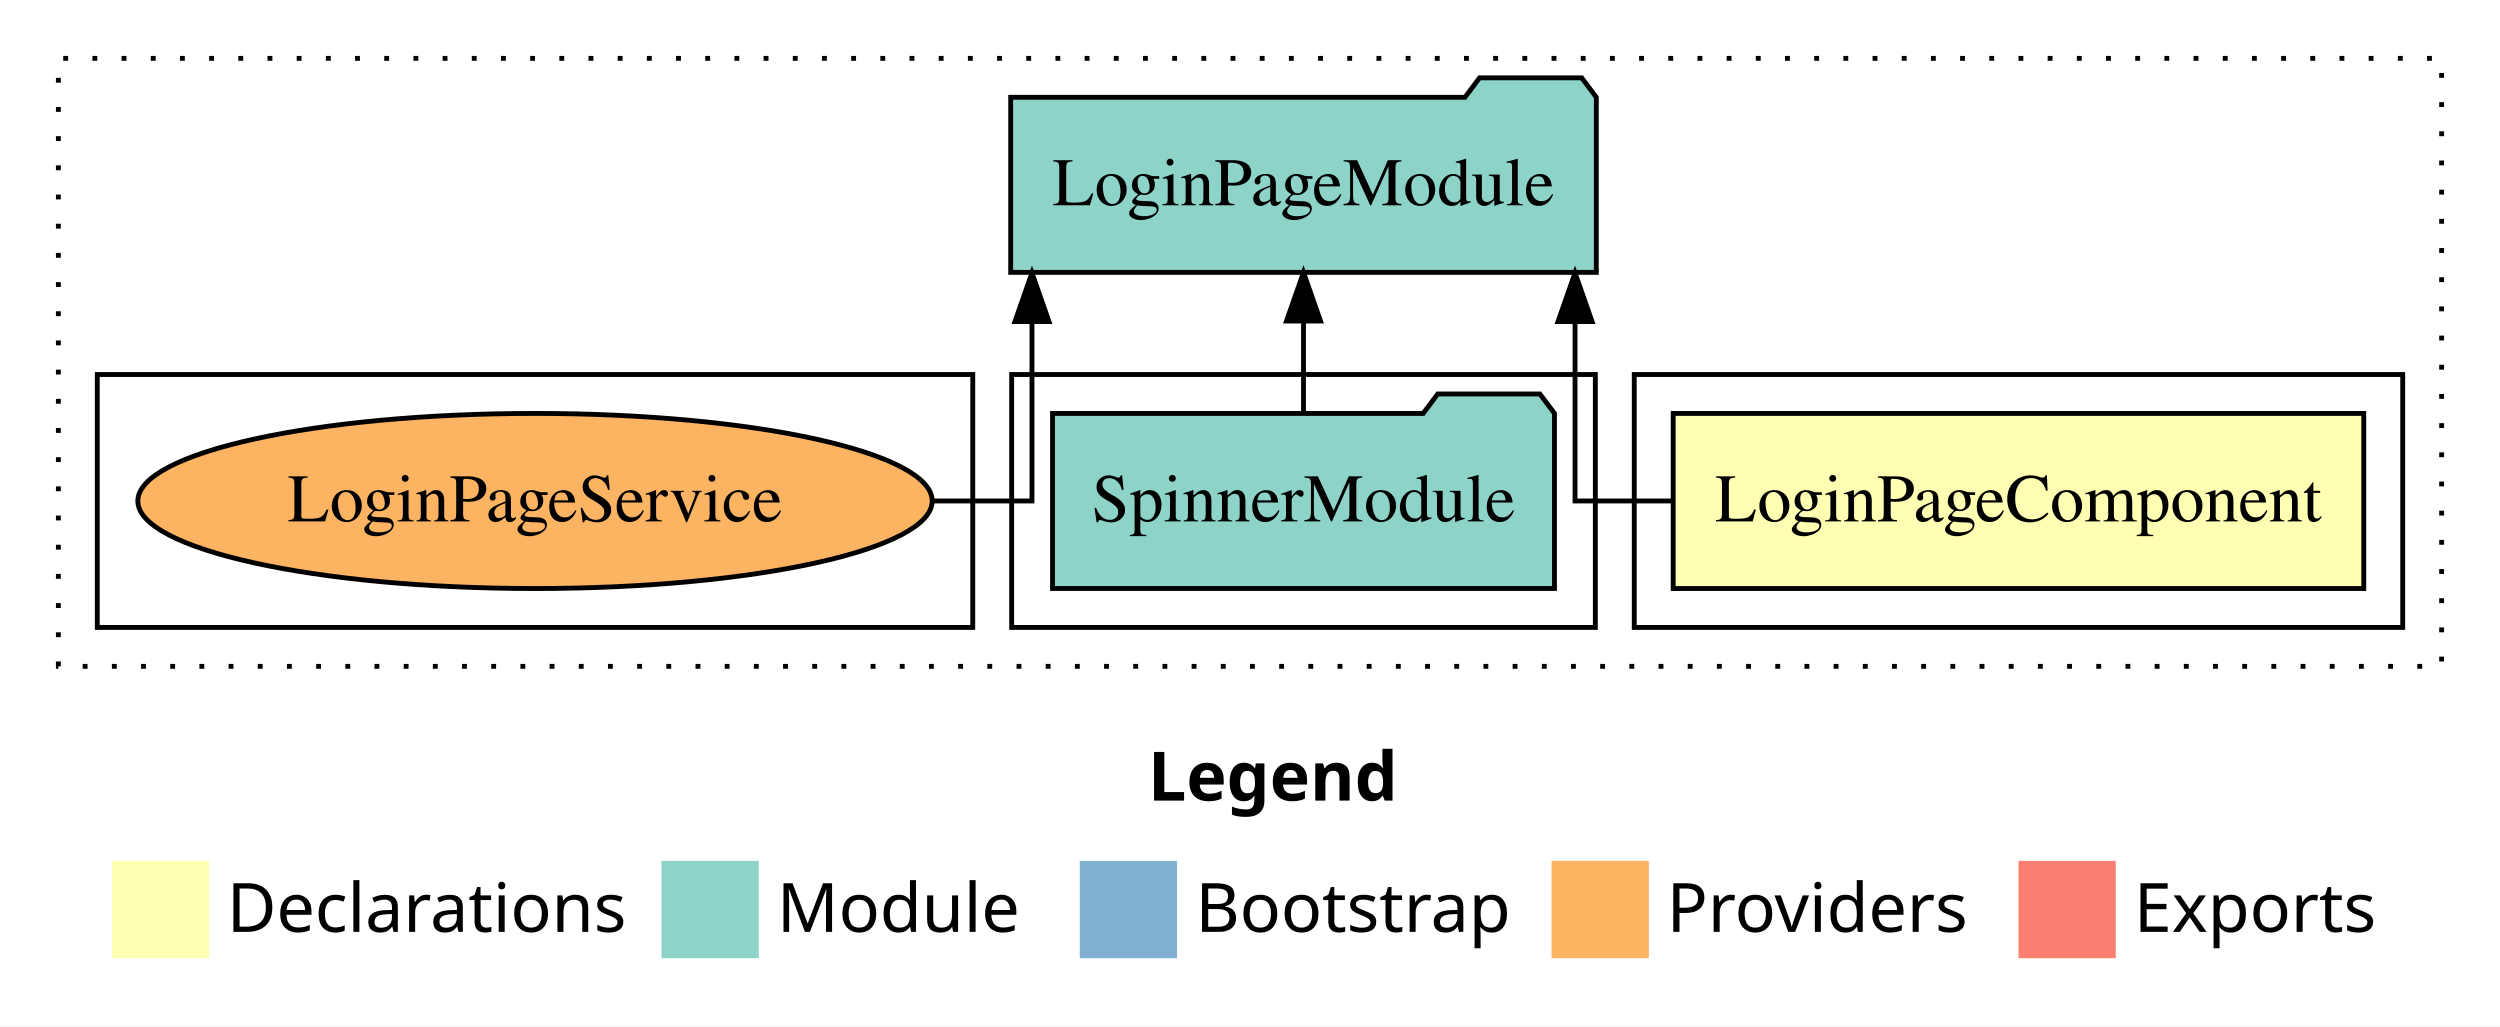
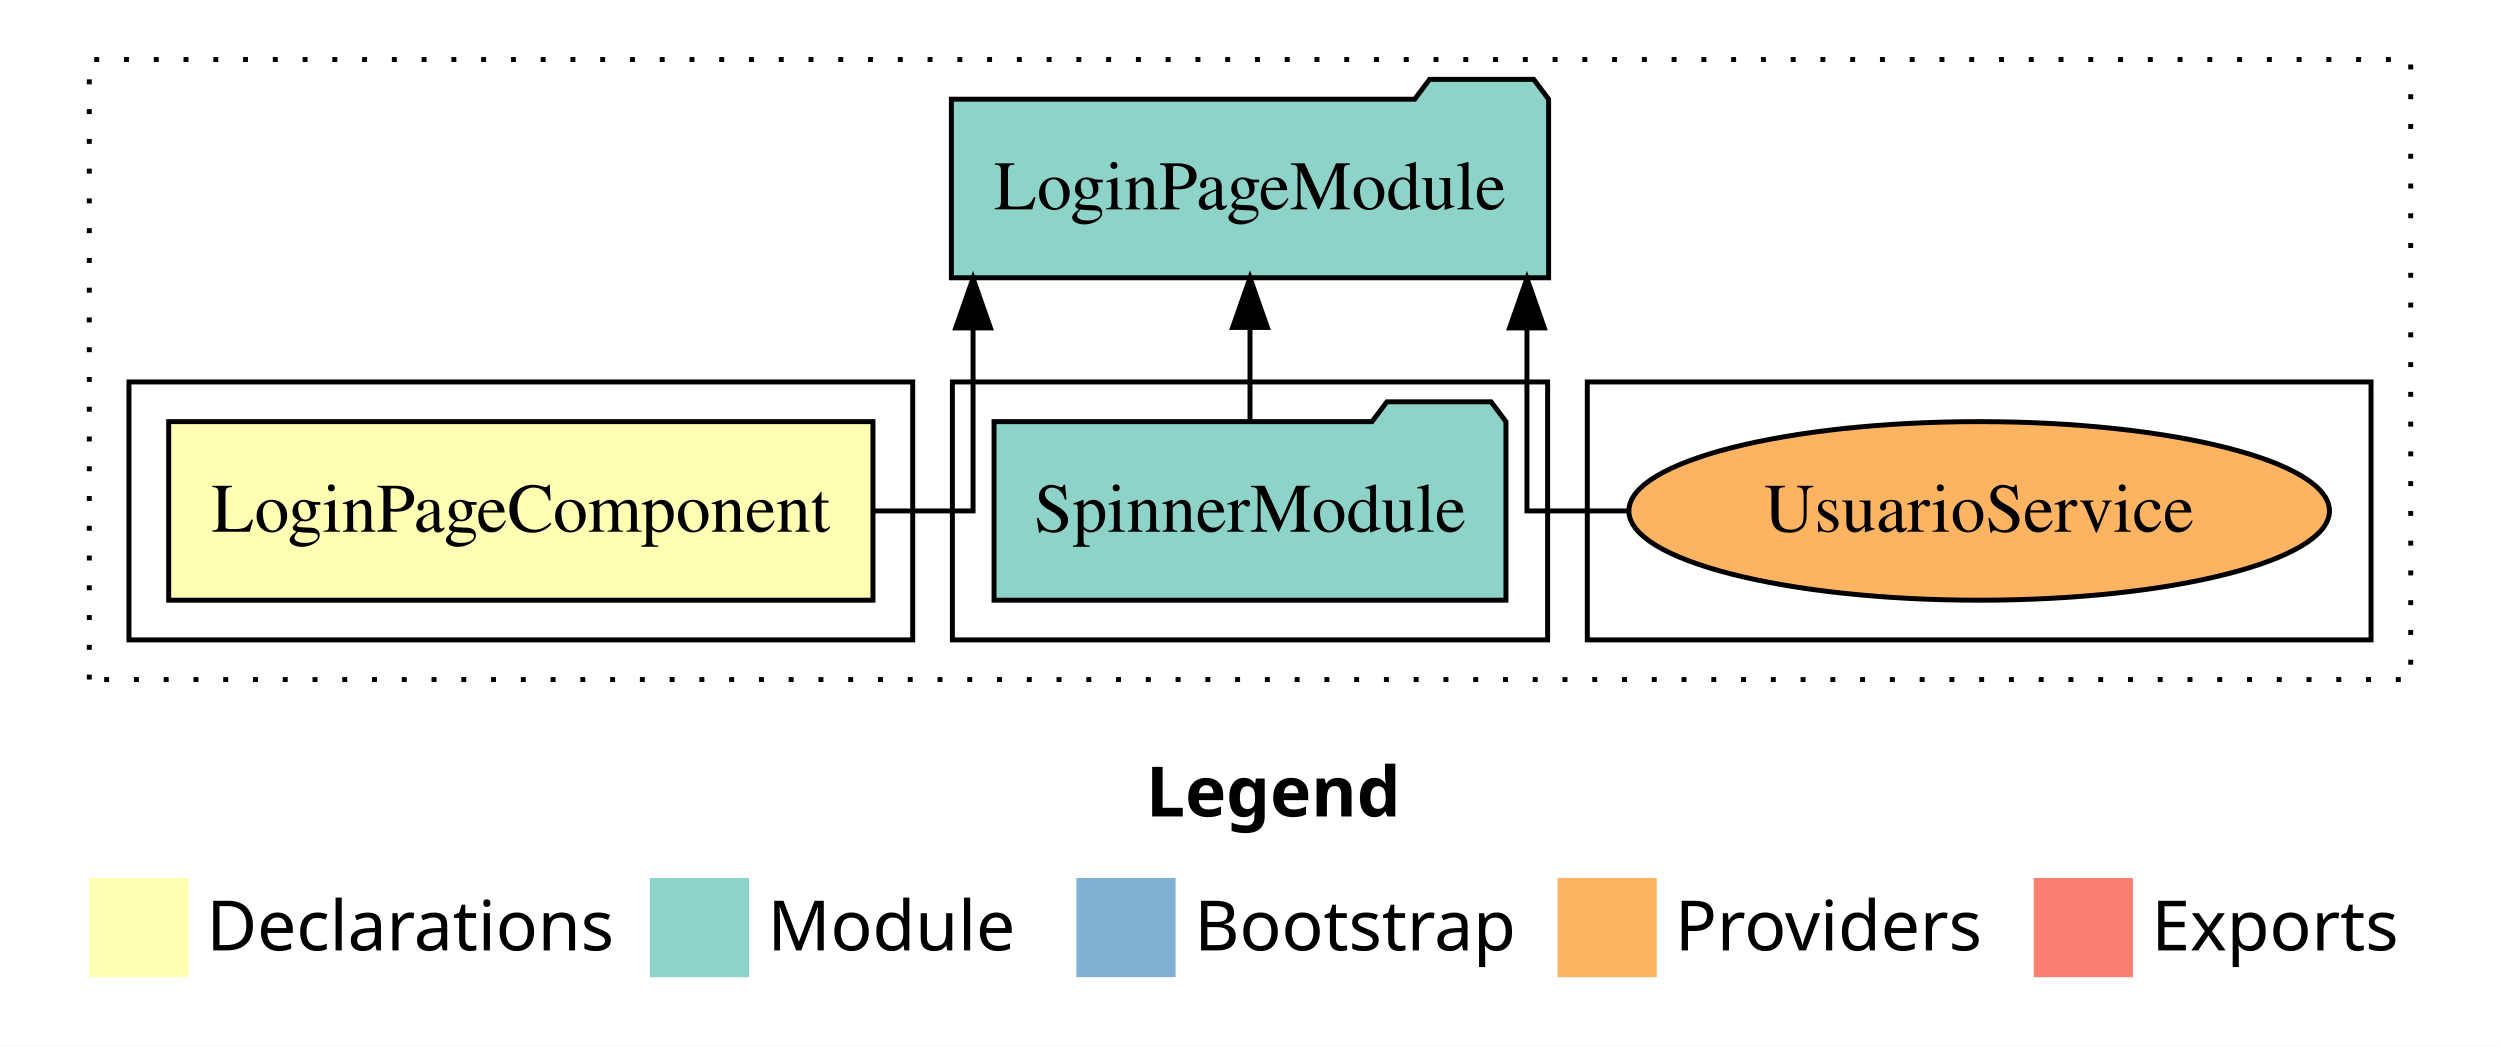
- <svg xmlns="http://www.w3.org/2000/svg" width="514pt" height="211pt" viewBox="0.00 0.00 514.00 211.00">
+ <svg xmlns="http://www.w3.org/2000/svg" width="504pt" height="211pt" viewBox="0.00 0.00 504.00 211.00">
  <g id="graph0" class="graph" transform="scale(1 1) rotate(0) translate(4 207)">
-     <polygon fill="white" stroke="transparent" points="-4,4 -4,-207 510,-207 510,4 -4,4" />
-     <text text-anchor="start" x="232.01" y="-42.4" font-family="Times-12" font-weight="bold" font-size="14.00">Legend</text>
-     <polygon fill="#ffffb3" stroke="transparent" points="19,-10 19,-30 39,-30 39,-10 19,-10" />
-     <text text-anchor="start" x="42.63" y="-15.4" font-family="Times-12" font-size="14.00">  Declarations</text>
-     <polygon fill="#8dd3c7" stroke="transparent" points="132,-10 132,-30 152,-30 152,-10 132,-10" />
-     <text text-anchor="start" x="155.73" y="-15.4" font-family="Times-12" font-size="14.00">  Module</text>
-     <polygon fill="#80b1d3" stroke="transparent" points="218,-10 218,-30 238,-30 238,-10 218,-10" />
-     <text text-anchor="start" x="241.78" y="-15.4" font-family="Times-12" font-size="14.00">  Bootstrap</text>
-     <polygon fill="#fdb462" stroke="transparent" points="315,-10 315,-30 335,-30 335,-10 315,-10" />
-     <text text-anchor="start" x="338.67" y="-15.4" font-family="Times-12" font-size="14.00">  Providers</text>
-     <polygon fill="#fb8072" stroke="transparent" points="411,-10 411,-30 431,-30 431,-10 411,-10" />
-     <text text-anchor="start" x="434.73" y="-15.4" font-family="Times-12" font-size="14.00">  Exports</text>
+     <polygon fill="white" stroke="transparent" points="-4,4 -4,-207 500,-207 500,4 -4,4" />
+     <text text-anchor="start" x="227.01" y="-42.4" font-family="Times-12" font-weight="bold" font-size="14.00">Legend</text>
+     <polygon fill="#ffffb3" stroke="transparent" points="14,-10 14,-30 34,-30 34,-10 14,-10" />
+     <text text-anchor="start" x="37.63" y="-15.4" font-family="Times-12" font-size="14.00">  Declarations</text>
+     <polygon fill="#8dd3c7" stroke="transparent" points="127,-10 127,-30 147,-30 147,-10 127,-10" />
+     <text text-anchor="start" x="150.73" y="-15.4" font-family="Times-12" font-size="14.00">  Module</text>
+     <polygon fill="#80b1d3" stroke="transparent" points="213,-10 213,-30 233,-30 233,-10 213,-10" />
+     <text text-anchor="start" x="236.78" y="-15.4" font-family="Times-12" font-size="14.00">  Bootstrap</text>
+     <polygon fill="#fdb462" stroke="transparent" points="310,-10 310,-30 330,-30 330,-10 310,-10" />
+     <text text-anchor="start" x="333.67" y="-15.4" font-family="Times-12" font-size="14.00">  Providers</text>
+     <polygon fill="#fb8072" stroke="transparent" points="406,-10 406,-30 426,-30 426,-10 406,-10" />
+     <text text-anchor="start" x="429.73" y="-15.4" font-family="Times-12" font-size="14.00">  Exports</text>
    <g id="clust1" class="cluster">
-       <polygon fill="none" stroke="black" stroke-dasharray="1,5" points="8,-70 8,-195 498,-195 498,-70 8,-70" />
+       <polygon fill="none" stroke="black" stroke-dasharray="1,5" points="14,-70 14,-195 482,-195 482,-70 14,-70" />
+     </g>
+     <g id="clust7" class="cluster">
+       <polygon fill="none" stroke="black" points="316,-78 316,-130 474,-130 474,-78 316,-78" />
+     </g>
+     <g id="clust4" class="cluster">
+       <polygon fill="none" stroke="black" points="188,-78 188,-130 308,-130 308,-78 188,-78" />
    </g>
    <g id="clust2" class="cluster">
-       <polygon fill="none" stroke="black" points="332,-78 332,-130 490,-130 490,-78 332,-78" />
-     </g>
-     <g id="clust4" class="cluster">
-       <polygon fill="none" stroke="black" points="204,-78 204,-130 324,-130 324,-78 204,-78" />
-     </g>
-     <g id="clust7" class="cluster">
-       <polygon fill="none" stroke="black" points="16,-78 16,-130 196,-130 196,-78 16,-78" />
+       <polygon fill="none" stroke="black" points="22,-78 22,-130 180,-130 180,-78 22,-78" />
    </g>
    <g id="node1" class="node">
-       <polygon fill="#ffffb3" stroke="black" points="481.99,-122 340.01,-122 340.01,-86 481.99,-86 481.99,-122" />
-       <text text-anchor="middle" x="411" y="-99.8" font-family="Times,serif" font-size="14.00">LoginPageComponent</text>
+       <polygon fill="#ffffb3" stroke="black" points="171.99,-122 30.01,-122 30.01,-86 171.99,-86 171.99,-122" />
+       <text text-anchor="middle" x="101" y="-99.8" font-family="Times,serif" font-size="14.00">LoginPageComponent</text>
    </g>
    <g id="node2" class="node">
-       <polygon fill="#8dd3c7" stroke="black" points="324.2,-187 321.2,-191 300.2,-191 297.2,-187 203.8,-187 203.8,-151 324.2,-151 324.2,-187" />
-       <text text-anchor="middle" x="264" y="-164.8" font-family="Times,serif" font-size="14.00">LoginPageModule</text>
+       <polygon fill="#8dd3c7" stroke="black" points="308.2,-187 305.2,-191 284.2,-191 281.2,-187 187.8,-187 187.8,-151 308.2,-151 308.2,-187" />
+       <text text-anchor="middle" x="248" y="-164.8" font-family="Times,serif" font-size="14.00">LoginPageModule</text>
    </g>
    <g id="edge1" class="edge">
-       <path fill="none" stroke="black" d="M339.61,-104C328.07,-104 319.83,-104 319.83,-104 319.83,-104 319.83,-140.89 319.83,-140.89" />
-       <polygon fill="black" stroke="black" points="316.33,-140.89 319.83,-150.89 323.33,-140.89 316.33,-140.89" />
+       <path fill="none" stroke="black" d="M172.39,-104C183.93,-104 192.17,-104 192.17,-104 192.17,-104 192.17,-140.89 192.17,-140.89" />
+       <polygon fill="black" stroke="black" points="188.67,-140.89 192.17,-150.89 195.67,-140.89 188.67,-140.89" />
    </g>
    <g id="node3" class="node">
-       <polygon fill="#8dd3c7" stroke="black" points="315.6,-122 312.6,-126 291.6,-126 288.6,-122 212.4,-122 212.4,-86 315.6,-86 315.6,-122" />
-       <text text-anchor="middle" x="264" y="-99.8" font-family="Times,serif" font-size="14.00">SpinnerModule</text>
+       <polygon fill="#8dd3c7" stroke="black" points="299.6,-122 296.6,-126 275.6,-126 272.6,-122 196.4,-122 196.4,-86 299.6,-86 299.6,-122" />
+       <text text-anchor="middle" x="248" y="-99.8" font-family="Times,serif" font-size="14.00">SpinnerModule</text>
    </g>
    <g id="edge2" class="edge">
-       <path fill="none" stroke="black" d="M264,-122.11C264,-122.11 264,-140.99 264,-140.99" />
-       <polygon fill="black" stroke="black" points="260.5,-140.99 264,-150.99 267.5,-140.99 260.5,-140.99" />
+       <path fill="none" stroke="black" d="M248,-122.11C248,-122.11 248,-140.99 248,-140.99" />
+       <polygon fill="black" stroke="black" points="244.5,-140.99 248,-150.99 251.5,-140.99 244.5,-140.99" />
    </g>
    <g id="node4" class="node">
-       <ellipse fill="#fdb462" stroke="black" cx="106" cy="-104" rx="81.66" ry="18" />
-       <text text-anchor="middle" x="106" y="-99.8" font-family="Times,serif" font-size="14.00">LoginPageService</text>
+       <ellipse fill="#fdb462" stroke="black" cx="395" cy="-104" rx="70.62" ry="18" />
+       <text text-anchor="middle" x="395" y="-99.8" font-family="Times,serif" font-size="14.00">UsuarioService</text>
    </g>
    <g id="edge3" class="edge">
-       <path fill="none" stroke="black" d="M187.99,-104C199.87,-104 208.17,-104 208.17,-104 208.17,-104 208.17,-140.89 208.17,-140.89" />
-       <polygon fill="black" stroke="black" points="204.67,-140.89 208.17,-150.89 211.67,-140.89 204.67,-140.89" />
+       <path fill="none" stroke="black" d="M324.06,-104C312.29,-104 303.83,-104 303.83,-104 303.83,-104 303.83,-140.89 303.83,-140.89" />
+       <polygon fill="black" stroke="black" points="300.33,-140.89 303.83,-150.89 307.33,-140.89 300.33,-140.89" />
    </g>
  </g>
</svg>
